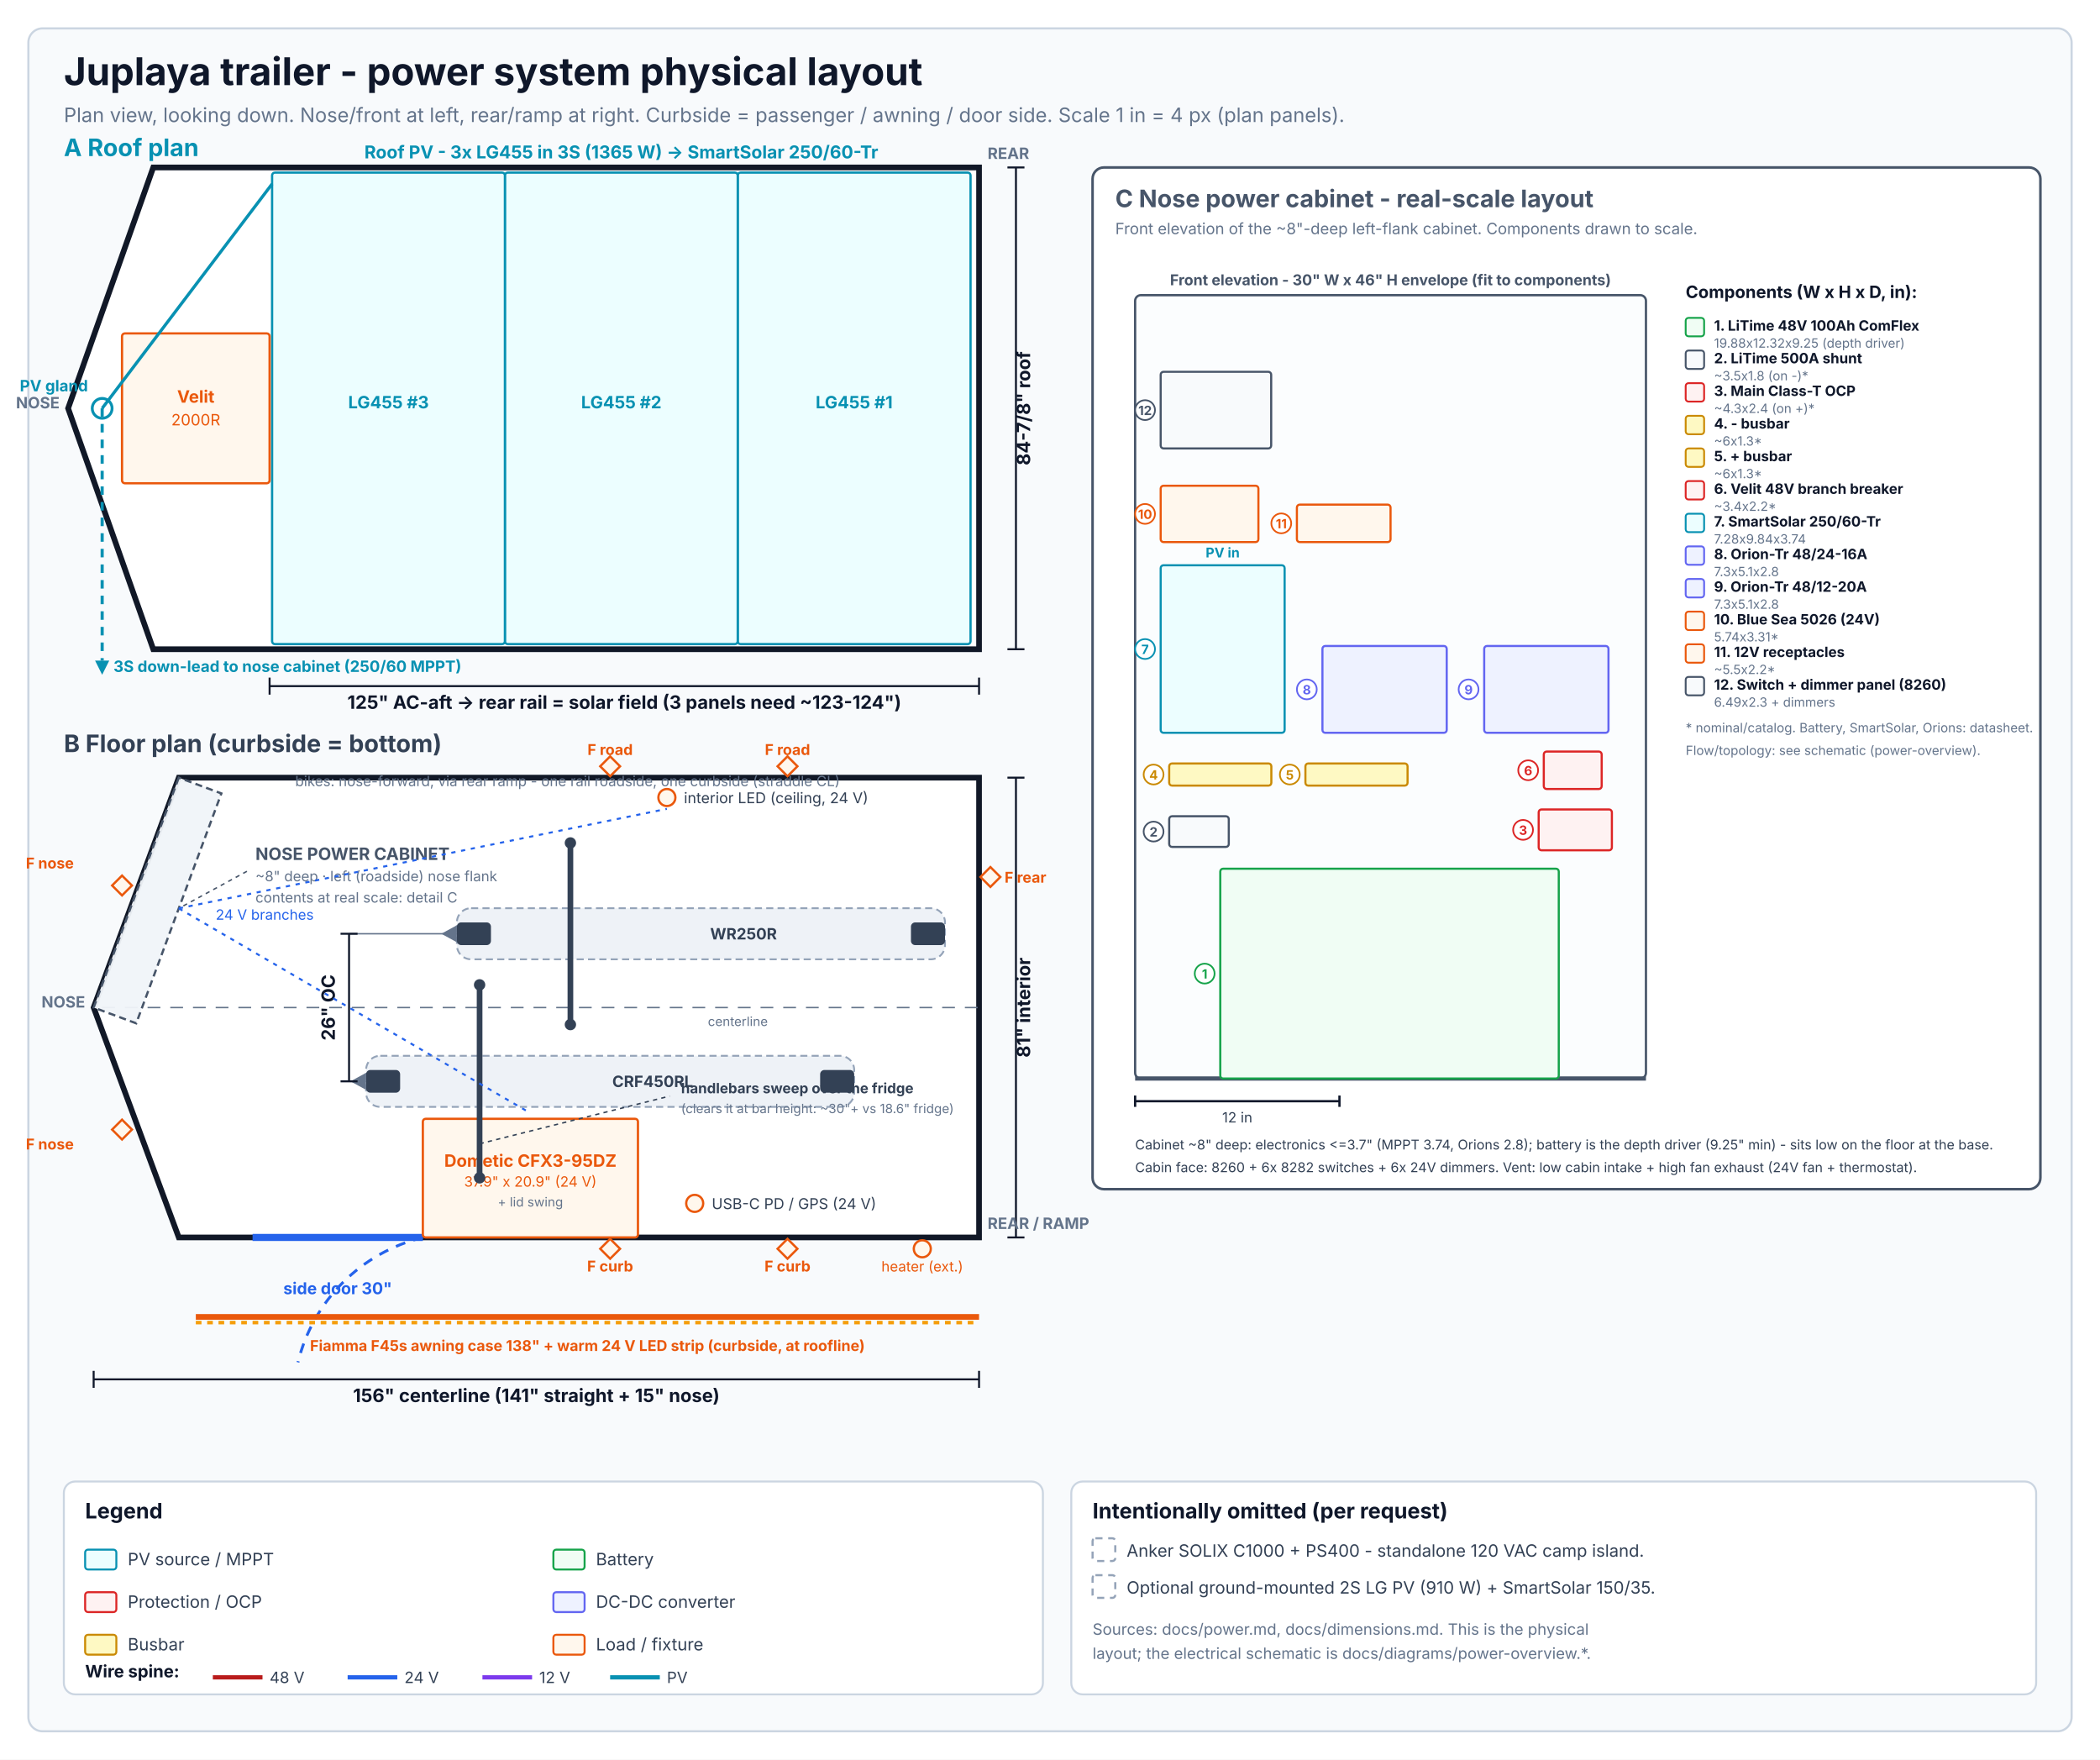
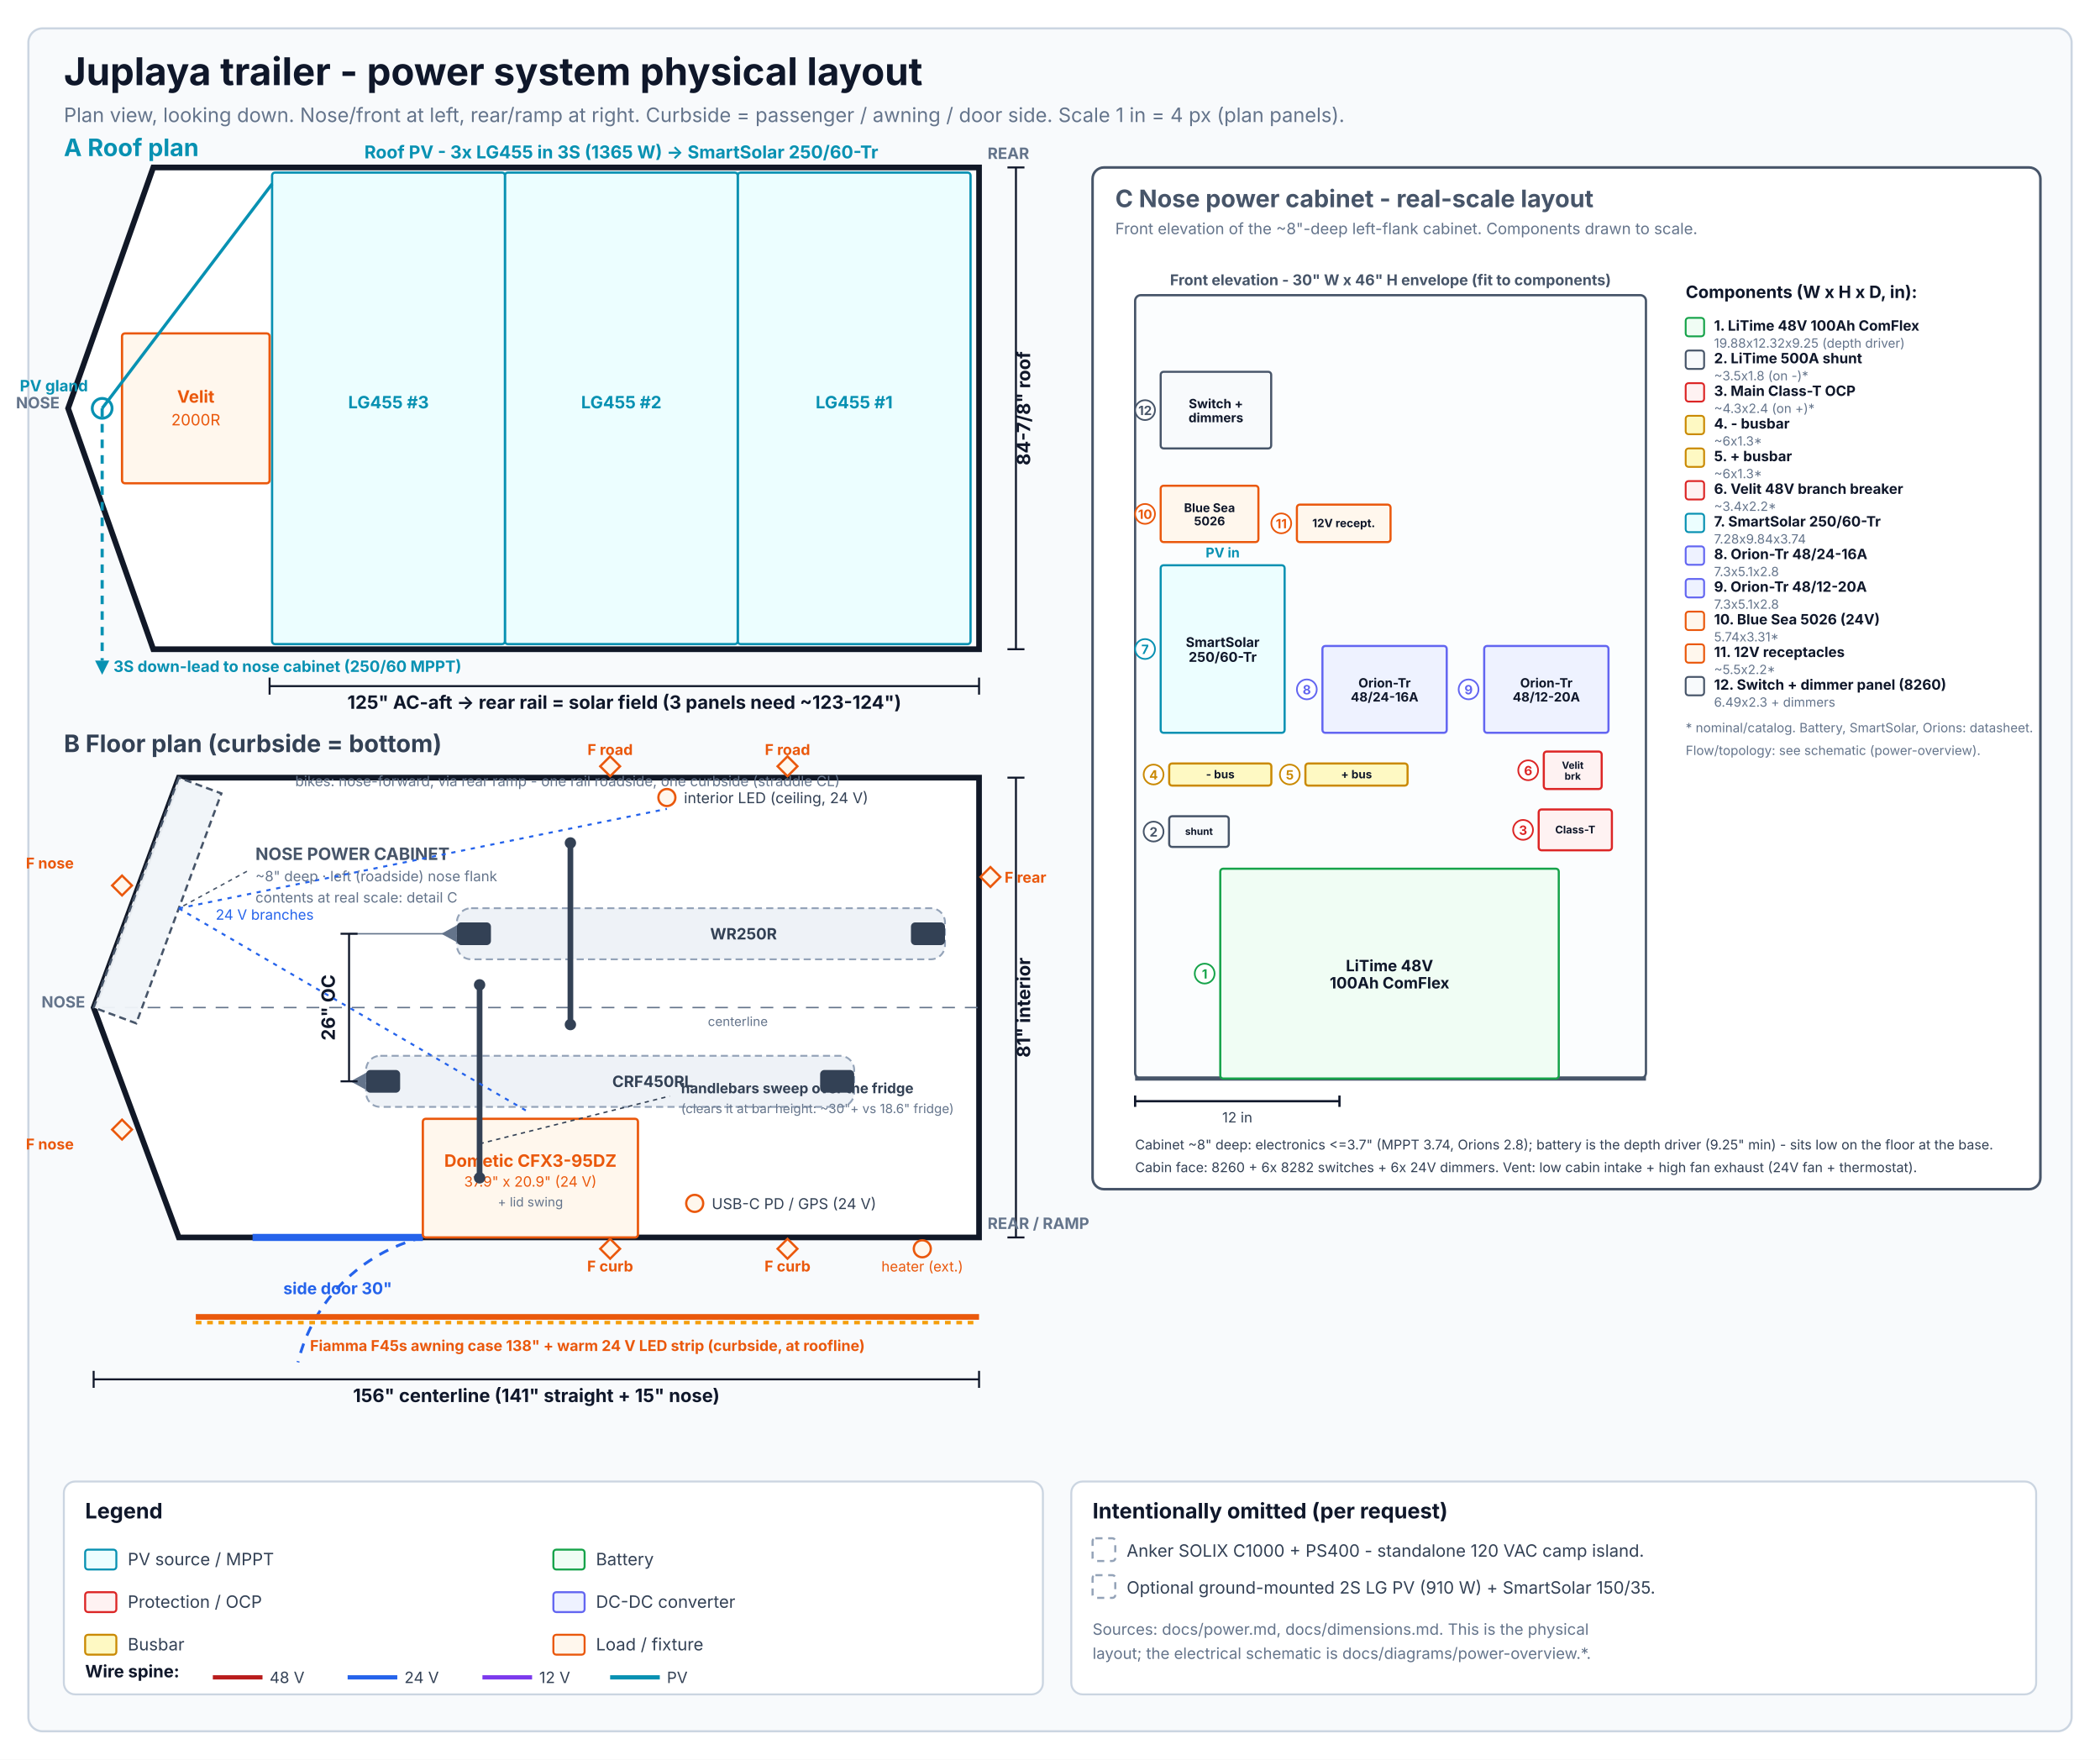
<svg xmlns="http://www.w3.org/2000/svg" width="1480" height="1240" viewBox="0 0 1480 1240">
  <rect x="0" y="0" width="1480" height="1240" rx="0" fill="#ffffff" stroke="none" stroke-width="1.5" />
  <rect x="20" y="20" width="1440" height="1200" rx="10" fill="#f8fafc" stroke="#cbd5e1" stroke-width="1.5" />
  <text x="45" y="60" font-family="system-ui, -apple-system, 'Segoe UI', sans-serif" font-size="27" font-weight="700" fill="#0f172a" text-anchor="start">Juplaya trailer - power system physical layout</text>
  <text x="45" y="86" font-family="system-ui, -apple-system, 'Segoe UI', sans-serif" font-size="14" font-weight="400" fill="#64748b" text-anchor="start">Plan view, looking down. Nose/front at left, rear/ramp at right. Curbside = passenger / awning / door side. Scale 1 in = 4 px (plan panels).</text>
  <text x="45" y="110" font-family="system-ui, -apple-system, 'Segoe UI', sans-serif" font-size="17" font-weight="700" fill="#0891b2" text-anchor="start">A  Roof plan</text>
  <polygon points="690,118 690,457.5 108.0,457.5 48.0,287.75 108.0,118" fill="#ffffff" stroke="#111827" stroke-width="4" />
  <rect x="519.92" y="121.61" width="164.08" height="332.28" rx="2" fill="#ecfeff" stroke="#0891b2" stroke-width="1.6" />
  <text x="601.96" y="287.75" font-family="system-ui, -apple-system, 'Segoe UI', sans-serif" font-size="12" font-weight="700" fill="#0891b2" text-anchor="middle">LG455 #1</text>
  <rect x="355.84" y="121.61" width="164.08" height="332.28" rx="2" fill="#ecfeff" stroke="#0891b2" stroke-width="1.6" />
  <text x="437.88" y="287.75" font-family="system-ui, -apple-system, 'Segoe UI', sans-serif" font-size="12" font-weight="700" fill="#0891b2" text-anchor="middle">LG455 #2</text>
  <rect x="191.76" y="121.61" width="164.08" height="332.28" rx="2" fill="#ecfeff" stroke="#0891b2" stroke-width="1.6" />
  <text x="273.8" y="287.75" font-family="system-ui, -apple-system, 'Segoe UI', sans-serif" font-size="12" font-weight="700" fill="#0891b2" text-anchor="middle">LG455 #3</text>
  <text x="437.88" y="111.61" font-family="system-ui, -apple-system, 'Segoe UI', sans-serif" font-size="12.5" font-weight="700" fill="#0891b2" text-anchor="middle">Roof PV - 3x LG455 in 3S (1365 W) -&gt; SmartSolar 250/60-Tr</text>
  <rect x="86" y="234.95" width="104" height="105.6" rx="2" fill="#fff7ed" stroke="#ea580c" stroke-width="1.6" />
  <text x="138.0" y="283.75" font-family="system-ui, -apple-system, 'Segoe UI', sans-serif" font-size="12" font-weight="700" fill="#ea580c" text-anchor="middle">Velit</text>
  <text x="138.0" y="299.75" font-family="system-ui, -apple-system, 'Segoe UI', sans-serif" font-size="11" font-weight="400" fill="#ea580c" text-anchor="middle">2000R</text>
  <line x1="190" y1="483.5" x2="690" y2="483.5" stroke="#0f172a" stroke-width="1.4" />
  <line x1="190" y1="477.5" x2="190" y2="489.5" stroke="#0f172a" stroke-width="1.4" />
  <line x1="690" y1="477.5" x2="690" y2="489.5" stroke="#0f172a" stroke-width="1.4" />
  <text x="440.0" y="499.5" font-family="system-ui, -apple-system, 'Segoe UI', sans-serif" font-size="13" font-weight="700" fill="#0f172a" text-anchor="middle">125" AC-aft -&gt; rear rail = solar field  (3 panels need ~123-124")</text>
  <line x1="716" y1="118" x2="716" y2="457.5" stroke="#0f172a" stroke-width="1.4" />
  <line x1="710" y1="118" x2="722" y2="118" stroke="#0f172a" stroke-width="1.4" />
  <line x1="710" y1="457.5" x2="722" y2="457.5" stroke="#0f172a" stroke-width="1.4" />
  <text x="726" y="287.75" font-family="system-ui, -apple-system, 'Segoe UI', sans-serif" font-size="13" font-weight="700" fill="#0f172a" text-anchor="middle" transform="rotate(-90 726 287.75)">84-7/8" roof</text>
  <circle cx="72" cy="287.75" r="7" fill="#ffffff" stroke="#0891b2" stroke-width="2" />
  <line x1="191.76" y1="129.61" x2="72" y2="287.75" stroke="#0891b2" stroke-width="2.2" />
  <text x="62" y="275.75" font-family="system-ui, -apple-system, 'Segoe UI', sans-serif" font-size="11" font-weight="700" fill="#0891b2" text-anchor="end">PV gland</text>
  <line x1="72" y1="287.75" x2="72" y2="465.5" stroke="#0891b2" stroke-width="2.2" stroke-dasharray="6 5" />
  <polygon points="67,465.5 77,465.5 72,475.5" fill="#0891b2" stroke="none" stroke-width="1.5" />
  <text x="80" y="473.5" font-family="system-ui, -apple-system, 'Segoe UI', sans-serif" font-size="11" font-weight="700" fill="#0891b2" text-anchor="start">3S down-lead to nose cabinet (250/60 MPPT)</text>
  <text x="42.0" y="287.75" font-family="system-ui, -apple-system, 'Segoe UI', sans-serif" font-size="11" font-weight="700" fill="#64748b" text-anchor="end">NOSE</text>
  <text x="696" y="112" font-family="system-ui, -apple-system, 'Segoe UI', sans-serif" font-size="11" font-weight="700" fill="#64748b" text-anchor="start">REAR</text>
  <text x="45" y="530" font-family="system-ui, -apple-system, 'Segoe UI', sans-serif" font-size="17" font-weight="700" fill="#334155" text-anchor="start">B  Floor plan  (curbside = bottom)</text>
  <polygon points="690,548 690,872 126,872 66,710.0 126,548" fill="#ffffff" stroke="#111827" stroke-width="4" />
  <line x1="72" y1="710.0" x2="690" y2="710.0" stroke="#64748b" stroke-width="1" stroke-dasharray="9 7" />
  <text x="520" y="723.0" font-family="system-ui, -apple-system, 'Segoe UI', sans-serif" font-size="9" font-weight="400" fill="#64748b" text-anchor="middle">centerline</text>
  <polygon points="126,548 66,710.0 96.008,721.114 156.008,559.114" fill="#f1f5f9" stroke="#475569" stroke-width="1.6" stroke-dasharray="5 3" fill-opacity="0.95" />
  <text x="180.008" y="606.0" font-family="system-ui, -apple-system, 'Segoe UI', sans-serif" font-size="12" font-weight="700" fill="#475569" text-anchor="start">NOSE POWER CABINET</text>
  <text x="180.008" y="621.0" font-family="system-ui, -apple-system, 'Segoe UI', sans-serif" font-size="10" font-weight="400" fill="#64748b" text-anchor="start">~8" deep · left (roadside) nose flank</text>
  <text x="180.008" y="636.0" font-family="system-ui, -apple-system, 'Segoe UI', sans-serif" font-size="10" font-weight="400" fill="#64748b" text-anchor="start">contents at real scale: detail C</text>
  <line x1="174.008" y1="614.0" x2="126.008" y2="640.114" stroke="#475569" stroke-width="1" stroke-dasharray="3 3" />
  <line x1="178" y1="872" x2="298" y2="872" stroke="#2563eb" stroke-width="5" />
  <path d="M 298 872 A 120 120 0 0 0 210 960" fill="none" stroke="#2563eb" stroke-width="2" stroke-dasharray="7 6" />
  <text x="238.0" y="912" font-family="system-ui, -apple-system, 'Segoe UI', sans-serif" font-size="11.5" font-weight="700" fill="#2563eb" text-anchor="middle">side door 30"</text>
  <rect x="298" y="788.4" width="151.6" height="83.6" rx="2" fill="#fff7ed" stroke="#ea580c" stroke-width="1.6" />
  <text x="373.8" y="822.2" font-family="system-ui, -apple-system, 'Segoe UI', sans-serif" font-size="12" font-weight="700" fill="#ea580c" text-anchor="middle">Dometic CFX3-95DZ</text>
  <text x="373.8" y="836.2" font-family="system-ui, -apple-system, 'Segoe UI', sans-serif" font-size="10" font-weight="400" fill="#ea580c" text-anchor="middle">37.9" x 20.9" (24 V)</text>
  <text x="373.8" y="850.2" font-family="system-ui, -apple-system, 'Segoe UI', sans-serif" font-size="9" font-weight="400" fill="#64748b" text-anchor="middle">+ lid swing</text>
  <rect x="322" y="640.0" width="344" height="36" rx="10" fill="#eef2f7" stroke="#94a3b8" stroke-width="1.3" stroke-dasharray="5 3" />
  <rect x="322" y="650.0" width="24" height="16" rx="3" fill="#334155" stroke="none" stroke-width="1.5" />
  <rect x="642" y="650.0" width="24" height="16" rx="3" fill="#334155" stroke="none" stroke-width="1.5" />
  <polygon points="311,658.0 322,652.0 322,664.0" fill="#64748b" stroke="none" stroke-width="1.5" />
  <line x1="402" y1="594.0" x2="402" y2="722.0" stroke="#334155" stroke-width="4" />
  <circle cx="402" cy="594.0" r="4" fill="#334155" />
  <circle cx="402" cy="722.0" r="4" fill="#334155" />
  <text x="524.0" y="662.0" font-family="system-ui, -apple-system, 'Segoe UI', sans-serif" font-size="11" font-weight="700" fill="#334155" text-anchor="middle">WR250R</text>
  <rect x="258" y="744.0" width="344" height="36" rx="10" fill="#eef2f7" stroke="#94a3b8" stroke-width="1.3" stroke-dasharray="5 3" />
  <rect x="258" y="754.0" width="24" height="16" rx="3" fill="#334155" stroke="none" stroke-width="1.5" />
  <rect x="578" y="754.0" width="24" height="16" rx="3" fill="#334155" stroke="none" stroke-width="1.5" />
  <polygon points="247,762.0 258,756.0 258,768.0" fill="#64748b" stroke="none" stroke-width="1.5" />
  <line x1="338" y1="694.0" x2="338" y2="830.0" stroke="#334155" stroke-width="4" />
  <circle cx="338" cy="694.0" r="4" fill="#334155" />
  <circle cx="338" cy="830.0" r="4" fill="#334155" />
  <text x="460.0" y="766.0" font-family="system-ui, -apple-system, 'Segoe UI', sans-serif" font-size="11" font-weight="700" fill="#334155" text-anchor="middle">CRF450RL</text>
  <line x1="322" y1="658.0" x2="246" y2="658.0" stroke="#64748b" stroke-width="1" />
  <line x1="258" y1="762.0" x2="246" y2="762.0" stroke="#64748b" stroke-width="1" />
  <line x1="246" y1="658.0" x2="246" y2="762.0" stroke="#0f172a" stroke-width="1.4" />
  <line x1="240" y1="658.0" x2="252" y2="658.0" stroke="#0f172a" stroke-width="1.4" />
  <line x1="240" y1="762.0" x2="252" y2="762.0" stroke="#0f172a" stroke-width="1.4" />
  <text x="236" y="710.0" font-family="system-ui, -apple-system, 'Segoe UI', sans-serif" font-size="13" font-weight="700" fill="#0f172a" text-anchor="middle" transform="rotate(-90 236 710.0)">26" OC</text>
  <text x="400" y="554" font-family="system-ui, -apple-system, 'Segoe UI', sans-serif" font-size="10" font-weight="400" fill="#64748b" text-anchor="middle">bikes: nose-forward, via rear ramp - one rail roadside, one curbside (straddle CL)</text>
  <line x1="338" y1="806.0" x2="472" y2="772.4" stroke="#334155" stroke-width="1" stroke-dasharray="3 3" />
  <text x="480" y="770.4" font-family="system-ui, -apple-system, 'Segoe UI', sans-serif" font-size="10" font-weight="700" fill="#334155" text-anchor="start">handlebars sweep over the fridge</text>
  <text x="480" y="784.4" font-family="system-ui, -apple-system, 'Segoe UI', sans-serif" font-size="9" font-weight="400" fill="#64748b" text-anchor="start">(clears it at bar height: ~30"+ vs 18.6" fridge)</text>
  <circle cx="489.6" cy="848" r="6" fill="#fff7ed" stroke="#ea580c" stroke-width="1.6" />
  <text x="501.6" y="852" font-family="system-ui, -apple-system, 'Segoe UI', sans-serif" font-size="10.5" font-weight="400" fill="#334155" text-anchor="start">USB-C PD / GPS (24 V)</text>
  <circle cx="470" cy="562" r="6" fill="#fff7ed" stroke="#ea580c" stroke-width="1.6" />
  <text x="482" y="566" font-family="system-ui, -apple-system, 'Segoe UI', sans-serif" font-size="10.5" font-weight="400" fill="#334155" text-anchor="start">interior LED (ceiling, 24 V)</text>
  <polygon points="430,873 437,880 430,887 423,880" fill="#fff7ed" stroke="#ea580c" stroke-width="1.6" />
  <text x="430" y="896" font-family="system-ui, -apple-system, 'Segoe UI', sans-serif" font-size="10.5" font-weight="700" fill="#ea580c" text-anchor="middle">F curb</text>
  <polygon points="555,873 562,880 555,887 548,880" fill="#fff7ed" stroke="#ea580c" stroke-width="1.6" />
  <text x="555" y="896" font-family="system-ui, -apple-system, 'Segoe UI', sans-serif" font-size="10.5" font-weight="700" fill="#ea580c" text-anchor="middle">F curb</text>
  <polygon points="430,533 437,540 430,547 423,540" fill="#fff7ed" stroke="#ea580c" stroke-width="1.6" />
  <text x="430" y="532" font-family="system-ui, -apple-system, 'Segoe UI', sans-serif" font-size="10.5" font-weight="700" fill="#ea580c" text-anchor="middle">F road</text>
  <polygon points="555,533 562,540 555,547 548,540" fill="#fff7ed" stroke="#ea580c" stroke-width="1.6" />
  <text x="555" y="532" font-family="system-ui, -apple-system, 'Segoe UI', sans-serif" font-size="10.5" font-weight="700" fill="#ea580c" text-anchor="middle">F road</text>
  <polygon points="86,617 93,624 86,631 79,624" fill="#fff7ed" stroke="#ea580c" stroke-width="1.6" />
  <text x="52" y="612" font-family="system-ui, -apple-system, 'Segoe UI', sans-serif" font-size="10.5" font-weight="700" fill="#ea580c" text-anchor="end">F nose</text>
  <polygon points="86,789 93,796 86,803 79,796" fill="#fff7ed" stroke="#ea580c" stroke-width="1.6" />
  <text x="52" y="810" font-family="system-ui, -apple-system, 'Segoe UI', sans-serif" font-size="10.5" font-weight="700" fill="#ea580c" text-anchor="end">F nose</text>
  <polygon points="698,611 705,618 698,625 691,618" fill="#fff7ed" stroke="#ea580c" stroke-width="1.6" />
  <text x="708" y="622" font-family="system-ui, -apple-system, 'Segoe UI', sans-serif" font-size="10.5" font-weight="700" fill="#ea580c" text-anchor="start">F rear</text>
  <line x1="138" y1="928" x2="690" y2="928" stroke="#ea580c" stroke-width="4" stroke-dasharray="2 0" />
  <line x1="138" y1="932" x2="690" y2="932" stroke="#f59e0b" stroke-width="2.5" stroke-dasharray="4 4" />
  <text x="414.0" y="952" font-family="system-ui, -apple-system, 'Segoe UI', sans-serif" font-size="10.5" font-weight="700" fill="#ea580c" text-anchor="middle">Fiamma F45s awning case 138" + warm 24 V LED strip (curbside, at roofline)</text>
  <circle cx="650" cy="880" r="6" fill="#fff7ed" stroke="#ea580c" stroke-width="1.6" />
  <text x="650" y="896" font-family="system-ui, -apple-system, 'Segoe UI', sans-serif" font-size="10" font-weight="400" fill="#ea580c" text-anchor="middle">heater (ext.)</text>
  <line x1="126.008" y1="640.114" x2="373.8" y2="784.4" stroke="#2563eb" stroke-width="1.4" stroke-dasharray="3 4" />
  <line x1="126.008" y1="640.114" x2="470" y2="570" stroke="#2563eb" stroke-width="1.4" stroke-dasharray="3 4" />
  <text x="152.008" y="648.114" font-family="system-ui, -apple-system, 'Segoe UI', sans-serif" font-size="10" font-weight="400" fill="#2563eb" text-anchor="start">24 V branches</text>
  <line x1="716" y1="548" x2="716" y2="872" stroke="#0f172a" stroke-width="1.4" />
  <line x1="710" y1="548" x2="722" y2="548" stroke="#0f172a" stroke-width="1.4" />
  <line x1="710" y1="872" x2="722" y2="872" stroke="#0f172a" stroke-width="1.4" />
  <text x="726" y="710.0" font-family="system-ui, -apple-system, 'Segoe UI', sans-serif" font-size="13" font-weight="700" fill="#0f172a" text-anchor="middle" transform="rotate(-90 726 710.0)">81" interior</text>
  <line x1="66" y1="972" x2="690" y2="972" stroke="#0f172a" stroke-width="1.4" />
  <line x1="66" y1="966" x2="66" y2="978" stroke="#0f172a" stroke-width="1.4" />
  <line x1="690" y1="966" x2="690" y2="978" stroke="#0f172a" stroke-width="1.4" />
  <text x="378.0" y="988" font-family="system-ui, -apple-system, 'Segoe UI', sans-serif" font-size="13" font-weight="700" fill="#0f172a" text-anchor="middle">156" centerline (141" straight + 15" nose)</text>
  <text x="60" y="710.0" font-family="system-ui, -apple-system, 'Segoe UI', sans-serif" font-size="11" font-weight="700" fill="#64748b" text-anchor="end">NOSE</text>
  <text x="696" y="866" font-family="system-ui, -apple-system, 'Segoe UI', sans-serif" font-size="11" font-weight="700" fill="#64748b" text-anchor="start">REAR / RAMP</text>
  <rect x="770" y="118" width="668" height="720" rx="8" fill="#ffffff" stroke="#475569" stroke-width="1.8" />
  <text x="786" y="146" font-family="system-ui, -apple-system, 'Segoe UI', sans-serif" font-size="17" font-weight="700" fill="#475569" text-anchor="start">C  Nose power cabinet - real-scale layout</text>
  <text x="786" y="165" font-family="system-ui, -apple-system, 'Segoe UI', sans-serif" font-size="11" font-weight="400" fill="#64748b" text-anchor="start">Front elevation of the ~8"-deep left-flank cabinet. Components drawn to scale.</text>
  <rect x="800" y="208" width="360" height="552" rx="4" fill="#fbfdfe" stroke="#475569" stroke-width="1.6" />
  <line x1="800" y1="760" x2="1160" y2="760" stroke="#475569" stroke-width="3" />
  <text x="980.0" y="201" font-family="system-ui, -apple-system, 'Segoe UI', sans-serif" font-size="10.5" font-weight="700" fill="#475569" text-anchor="middle">Front elevation - 30" W x 46" H envelope (fit to components)</text>
  <rect x="860.0" y="612.16" width="238.56" height="147.84" rx="2" fill="#f0fdf4" stroke="#16a34a" stroke-width="1.5" />
  <circle cx="849.0" cy="686.08" r="7" fill="#ffffff" stroke="#16a34a" stroke-width="1.2" />
  <text x="849.0" y="689.58" font-family="system-ui, -apple-system, 'Segoe UI', sans-serif" font-size="9" font-weight="700" fill="#16a34a" text-anchor="middle">1</text>
+   <text x="979.28" y="684.43" font-family="system-ui, -apple-system, 'Segoe UI', sans-serif" font-size="11" font-weight="700" fill="#0f172a" text-anchor="middle">LiTime 48V</text>
+   <text x="979.28" y="696.53" font-family="system-ui, -apple-system, 'Segoe UI', sans-serif" font-size="11" font-weight="700" fill="#0f172a" text-anchor="middle">100Ah ComFlex</text>
  <rect x="824.0" y="575.2" width="42.0" height="21.6" rx="2" fill="#f8fafc" stroke="#475569" stroke-width="1.5" />
  <circle cx="813.0" cy="586.0" r="7" fill="#ffffff" stroke="#475569" stroke-width="1.2" />
  <text x="813.0" y="589.5" font-family="system-ui, -apple-system, 'Segoe UI', sans-serif" font-size="9" font-weight="700" fill="#475569" text-anchor="middle">2</text>
+   <text x="845.0" y="588.333" font-family="system-ui, -apple-system, 'Segoe UI', sans-serif" font-size="7" font-weight="700" fill="#0f172a" text-anchor="middle">shunt</text>
  <rect x="1084.4" y="570.4" width="51.6" height="28.8" rx="2" fill="#fef2f2" stroke="#dc2626" stroke-width="1.5" />
  <circle cx="1073.4" cy="584.8" r="7" fill="#ffffff" stroke="#dc2626" stroke-width="1.2" />
  <text x="1073.4" y="588.3" font-family="system-ui, -apple-system, 'Segoe UI', sans-serif" font-size="9" font-weight="700" fill="#dc2626" text-anchor="middle">3</text>
+   <text x="1110.2" y="587.3" font-family="system-ui, -apple-system, 'Segoe UI', sans-serif" font-size="7.5" font-weight="700" fill="#0f172a" text-anchor="middle">Class-T</text>
  <rect x="824.0" y="538.0" width="72.0" height="15.6" rx="2" fill="#fef9c3" stroke="#ca8a04" stroke-width="1.5" />
  <circle cx="813.0" cy="545.8" r="7" fill="#ffffff" stroke="#ca8a04" stroke-width="1.2" />
  <text x="813.0" y="549.3" font-family="system-ui, -apple-system, 'Segoe UI', sans-serif" font-size="9" font-weight="700" fill="#ca8a04" text-anchor="middle">4</text>
+   <text x="860.0" y="548.467" font-family="system-ui, -apple-system, 'Segoe UI', sans-serif" font-size="8" font-weight="700" fill="#0f172a" text-anchor="middle">- bus</text>
  <rect x="920.0" y="538.0" width="72.0" height="15.6" rx="2" fill="#fef9c3" stroke="#ca8a04" stroke-width="1.5" />
  <circle cx="909.0" cy="545.8" r="7" fill="#ffffff" stroke="#ca8a04" stroke-width="1.2" />
  <text x="909.0" y="549.3" font-family="system-ui, -apple-system, 'Segoe UI', sans-serif" font-size="9" font-weight="700" fill="#ca8a04" text-anchor="middle">5</text>
+   <text x="956.0" y="548.467" font-family="system-ui, -apple-system, 'Segoe UI', sans-serif" font-size="8" font-weight="700" fill="#0f172a" text-anchor="middle">+ bus</text>
  <rect x="1088.0" y="529.6" width="40.8" height="26.4" rx="2" fill="#fef2f2" stroke="#dc2626" stroke-width="1.5" />
  <circle cx="1077.0" cy="542.8" r="7" fill="#ffffff" stroke="#dc2626" stroke-width="1.2" />
  <text x="1077.0" y="546.3" font-family="system-ui, -apple-system, 'Segoe UI', sans-serif" font-size="9" font-weight="700" fill="#dc2626" text-anchor="middle">6</text>
+   <text x="1108.4" y="541.75" font-family="system-ui, -apple-system, 'Segoe UI', sans-serif" font-size="7" font-weight="700" fill="#0f172a" text-anchor="middle">Velit</text>
+   <text x="1108.4" y="549.45" font-family="system-ui, -apple-system, 'Segoe UI', sans-serif" font-size="7" font-weight="700" fill="#0f172a" text-anchor="middle">brk</text>
  <rect x="818.0" y="398.32" width="87.36" height="118.08" rx="2" fill="#ecfeff" stroke="#0891b2" stroke-width="1.5" />
  <circle cx="807.0" cy="457.36" r="7" fill="#ffffff" stroke="#0891b2" stroke-width="1.2" />
  <text x="807.0" y="460.86" font-family="system-ui, -apple-system, 'Segoe UI', sans-serif" font-size="9" font-weight="700" fill="#0891b2" text-anchor="middle">7</text>
+   <text x="861.68" y="455.935" font-family="system-ui, -apple-system, 'Segoe UI', sans-serif" font-size="9.5" font-weight="700" fill="#0f172a" text-anchor="middle">SmartSolar</text>
+   <text x="861.68" y="466.385" font-family="system-ui, -apple-system, 'Segoe UI', sans-serif" font-size="9.5" font-weight="700" fill="#0f172a" text-anchor="middle">250/60-Tr</text>
  <rect x="932.0" y="455.2" width="87.6" height="61.2" rx="2" fill="#eef2ff" stroke="#6366f1" stroke-width="1.5" />
  <circle cx="921.0" cy="485.8" r="7" fill="#ffffff" stroke="#6366f1" stroke-width="1.2" />
  <text x="921.0" y="489.3" font-family="system-ui, -apple-system, 'Segoe UI', sans-serif" font-size="9" font-weight="700" fill="#6366f1" text-anchor="middle">8</text>
+   <text x="975.8" y="484.45" font-family="system-ui, -apple-system, 'Segoe UI', sans-serif" font-size="9" font-weight="700" fill="#0f172a" text-anchor="middle">Orion-Tr</text>
+   <text x="975.8" y="494.35" font-family="system-ui, -apple-system, 'Segoe UI', sans-serif" font-size="9" font-weight="700" fill="#0f172a" text-anchor="middle">48/24-16A</text>
  <rect x="1046.0" y="455.2" width="87.6" height="61.2" rx="2" fill="#eef2ff" stroke="#6366f1" stroke-width="1.5" />
  <circle cx="1035.0" cy="485.8" r="7" fill="#ffffff" stroke="#6366f1" stroke-width="1.2" />
  <text x="1035.0" y="489.3" font-family="system-ui, -apple-system, 'Segoe UI', sans-serif" font-size="9" font-weight="700" fill="#6366f1" text-anchor="middle">9</text>
+   <text x="1089.8" y="484.45" font-family="system-ui, -apple-system, 'Segoe UI', sans-serif" font-size="9" font-weight="700" fill="#0f172a" text-anchor="middle">Orion-Tr</text>
+   <text x="1089.8" y="494.35" font-family="system-ui, -apple-system, 'Segoe UI', sans-serif" font-size="9" font-weight="700" fill="#0f172a" text-anchor="middle">48/12-20A</text>
  <rect x="818.0" y="342.28" width="68.88" height="39.72" rx="2" fill="#fff7ed" stroke="#ea580c" stroke-width="1.5" />
  <circle cx="807.0" cy="362.14" r="7" fill="#ffffff" stroke="#ea580c" stroke-width="1.2" />
  <text x="807.0" y="365.64" font-family="system-ui, -apple-system, 'Segoe UI', sans-serif" font-size="9" font-weight="700" fill="#ea580c" text-anchor="middle">10</text>
+   <text x="852.44" y="360.865" font-family="system-ui, -apple-system, 'Segoe UI', sans-serif" font-size="8.5" font-weight="700" fill="#0f172a" text-anchor="middle">Blue Sea</text>
+   <text x="852.44" y="370.215" font-family="system-ui, -apple-system, 'Segoe UI', sans-serif" font-size="8.5" font-weight="700" fill="#0f172a" text-anchor="middle">5026</text>
  <rect x="914.0" y="355.6" width="66.0" height="26.4" rx="2" fill="#fff7ed" stroke="#ea580c" stroke-width="1.5" />
  <circle cx="903.0" cy="368.8" r="7" fill="#ffffff" stroke="#ea580c" stroke-width="1.2" />
  <text x="903.0" y="372.3" font-family="system-ui, -apple-system, 'Segoe UI', sans-serif" font-size="9" font-weight="700" fill="#ea580c" text-anchor="middle">11</text>
+   <text x="947.0" y="371.467" font-family="system-ui, -apple-system, 'Segoe UI', sans-serif" font-size="8" font-weight="700" fill="#0f172a" text-anchor="middle">12V recept.</text>
  <rect x="818.0" y="262.0" width="77.88" height="54.0" rx="2" fill="#f8fafc" stroke="#475569" stroke-width="1.5" />
  <circle cx="807.0" cy="289.0" r="7" fill="#ffffff" stroke="#475569" stroke-width="1.2" />
  <text x="807.0" y="292.5" font-family="system-ui, -apple-system, 'Segoe UI', sans-serif" font-size="9" font-weight="700" fill="#475569" text-anchor="middle">12</text>
+   <text x="856.94" y="287.65" font-family="system-ui, -apple-system, 'Segoe UI', sans-serif" font-size="9" font-weight="700" fill="#0f172a" text-anchor="middle">Switch +</text>
+   <text x="856.94" y="297.55" font-family="system-ui, -apple-system, 'Segoe UI', sans-serif" font-size="9" font-weight="700" fill="#0f172a" text-anchor="middle">dimmers</text>
  <text x="861.68" y="392.8" font-family="system-ui, -apple-system, 'Segoe UI', sans-serif" font-size="9.5" font-weight="700" fill="#0891b2" text-anchor="middle">PV in</text>
  <line x1="800" y1="776" x2="944" y2="776" stroke="#0f172a" stroke-width="1.6" />
  <line x1="800" y1="772" x2="800" y2="780" stroke="#0f172a" stroke-width="1.6" />
  <line x1="944" y1="772" x2="944" y2="780" stroke="#0f172a" stroke-width="1.6" />
  <text x="872" y="791" font-family="system-ui, -apple-system, 'Segoe UI', sans-serif" font-size="10" font-weight="400" fill="#334155" text-anchor="middle">12 in</text>
  <text x="800" y="810" font-family="system-ui, -apple-system, 'Segoe UI', sans-serif" font-size="9.5" font-weight="400" fill="#334155" text-anchor="start">Cabinet ~8" deep: electronics &lt;=3.7" (MPPT 3.74, Orions 2.8); battery is the depth driver (9.25" min) - sits low on the floor at the base.</text>
  <text x="800" y="826" font-family="system-ui, -apple-system, 'Segoe UI', sans-serif" font-size="9.5" font-weight="400" fill="#334155" text-anchor="start">Cabin face: 8260 + 6x 8282 switches + 6x 24V dimmers. Vent: low cabin intake + high fan exhaust (24V fan + thermostat).</text>
  <text x="1188" y="210" font-family="system-ui, -apple-system, 'Segoe UI', sans-serif" font-size="12" font-weight="700" fill="#0f172a" text-anchor="start">Components  (W x H x D, in):</text>
  <rect x="1188" y="224" width="13" height="13" rx="2" fill="#f0fdf4" stroke="#16a34a" stroke-width="1.3" />
  <text x="1208" y="233" font-family="system-ui, -apple-system, 'Segoe UI', sans-serif" font-size="10" font-weight="700" fill="#0f172a" text-anchor="start">1. LiTime 48V 100Ah ComFlex</text>
  <text x="1208" y="245" font-family="system-ui, -apple-system, 'Segoe UI', sans-serif" font-size="9" font-weight="400" fill="#64748b" text-anchor="start">19.88x12.32x9.25  (depth driver)</text>
  <rect x="1188" y="247" width="13" height="13" rx="2" fill="#f8fafc" stroke="#475569" stroke-width="1.3" />
  <text x="1208" y="256" font-family="system-ui, -apple-system, 'Segoe UI', sans-serif" font-size="10" font-weight="700" fill="#0f172a" text-anchor="start">2. LiTime 500A shunt</text>
  <text x="1208" y="268" font-family="system-ui, -apple-system, 'Segoe UI', sans-serif" font-size="9" font-weight="400" fill="#64748b" text-anchor="start">~3.5x1.8  (on -)*</text>
  <rect x="1188" y="270" width="13" height="13" rx="2" fill="#fef2f2" stroke="#dc2626" stroke-width="1.3" />
  <text x="1208" y="279" font-family="system-ui, -apple-system, 'Segoe UI', sans-serif" font-size="10" font-weight="700" fill="#0f172a" text-anchor="start">3. Main Class-T OCP</text>
  <text x="1208" y="291" font-family="system-ui, -apple-system, 'Segoe UI', sans-serif" font-size="9" font-weight="400" fill="#64748b" text-anchor="start">~4.3x2.4  (on +)*</text>
  <rect x="1188" y="293" width="13" height="13" rx="2" fill="#fef9c3" stroke="#ca8a04" stroke-width="1.3" />
  <text x="1208" y="302" font-family="system-ui, -apple-system, 'Segoe UI', sans-serif" font-size="10" font-weight="700" fill="#0f172a" text-anchor="start">4. - busbar</text>
  <text x="1208" y="314" font-family="system-ui, -apple-system, 'Segoe UI', sans-serif" font-size="9" font-weight="400" fill="#64748b" text-anchor="start">~6x1.3*</text>
  <rect x="1188" y="316" width="13" height="13" rx="2" fill="#fef9c3" stroke="#ca8a04" stroke-width="1.3" />
  <text x="1208" y="325" font-family="system-ui, -apple-system, 'Segoe UI', sans-serif" font-size="10" font-weight="700" fill="#0f172a" text-anchor="start">5. + busbar</text>
  <text x="1208" y="337" font-family="system-ui, -apple-system, 'Segoe UI', sans-serif" font-size="9" font-weight="400" fill="#64748b" text-anchor="start">~6x1.3*</text>
  <rect x="1188" y="339" width="13" height="13" rx="2" fill="#fef2f2" stroke="#dc2626" stroke-width="1.3" />
  <text x="1208" y="348" font-family="system-ui, -apple-system, 'Segoe UI', sans-serif" font-size="10" font-weight="700" fill="#0f172a" text-anchor="start">6. Velit 48V branch breaker</text>
  <text x="1208" y="360" font-family="system-ui, -apple-system, 'Segoe UI', sans-serif" font-size="9" font-weight="400" fill="#64748b" text-anchor="start">~3.4x2.2*</text>
  <rect x="1188" y="362" width="13" height="13" rx="2" fill="#ecfeff" stroke="#0891b2" stroke-width="1.3" />
  <text x="1208" y="371" font-family="system-ui, -apple-system, 'Segoe UI', sans-serif" font-size="10" font-weight="700" fill="#0f172a" text-anchor="start">7. SmartSolar 250/60-Tr</text>
  <text x="1208" y="383" font-family="system-ui, -apple-system, 'Segoe UI', sans-serif" font-size="9" font-weight="400" fill="#64748b" text-anchor="start">7.28x9.84x3.74</text>
  <rect x="1188" y="385" width="13" height="13" rx="2" fill="#eef2ff" stroke="#6366f1" stroke-width="1.3" />
  <text x="1208" y="394" font-family="system-ui, -apple-system, 'Segoe UI', sans-serif" font-size="10" font-weight="700" fill="#0f172a" text-anchor="start">8. Orion-Tr 48/24-16A</text>
  <text x="1208" y="406" font-family="system-ui, -apple-system, 'Segoe UI', sans-serif" font-size="9" font-weight="400" fill="#64748b" text-anchor="start">7.3x5.1x2.8</text>
  <rect x="1188" y="408" width="13" height="13" rx="2" fill="#eef2ff" stroke="#6366f1" stroke-width="1.3" />
  <text x="1208" y="417" font-family="system-ui, -apple-system, 'Segoe UI', sans-serif" font-size="10" font-weight="700" fill="#0f172a" text-anchor="start">9. Orion-Tr 48/12-20A</text>
  <text x="1208" y="429" font-family="system-ui, -apple-system, 'Segoe UI', sans-serif" font-size="9" font-weight="400" fill="#64748b" text-anchor="start">7.3x5.1x2.8</text>
  <rect x="1188" y="431" width="13" height="13" rx="2" fill="#fff7ed" stroke="#ea580c" stroke-width="1.3" />
  <text x="1208" y="440" font-family="system-ui, -apple-system, 'Segoe UI', sans-serif" font-size="10" font-weight="700" fill="#0f172a" text-anchor="start">10. Blue Sea 5026 (24V)</text>
  <text x="1208" y="452" font-family="system-ui, -apple-system, 'Segoe UI', sans-serif" font-size="9" font-weight="400" fill="#64748b" text-anchor="start">5.74x3.31*</text>
  <rect x="1188" y="454" width="13" height="13" rx="2" fill="#fff7ed" stroke="#ea580c" stroke-width="1.3" />
  <text x="1208" y="463" font-family="system-ui, -apple-system, 'Segoe UI', sans-serif" font-size="10" font-weight="700" fill="#0f172a" text-anchor="start">11. 12V receptacles</text>
  <text x="1208" y="475" font-family="system-ui, -apple-system, 'Segoe UI', sans-serif" font-size="9" font-weight="400" fill="#64748b" text-anchor="start">~5.5x2.2*</text>
  <rect x="1188" y="477" width="13" height="13" rx="2" fill="#f8fafc" stroke="#475569" stroke-width="1.3" />
  <text x="1208" y="486" font-family="system-ui, -apple-system, 'Segoe UI', sans-serif" font-size="10" font-weight="700" fill="#0f172a" text-anchor="start">12. Switch + dimmer panel (8260)</text>
  <text x="1208" y="498" font-family="system-ui, -apple-system, 'Segoe UI', sans-serif" font-size="9" font-weight="400" fill="#64748b" text-anchor="start">6.49x2.3 + dimmers</text>
  <text x="1188" y="516" font-family="system-ui, -apple-system, 'Segoe UI', sans-serif" font-size="9" font-weight="400" fill="#64748b" text-anchor="start">* nominal/catalog. Battery, SmartSolar, Orions: datasheet.</text>
  <text x="1188" y="532" font-family="system-ui, -apple-system, 'Segoe UI', sans-serif" font-size="9" font-weight="400" fill="#64748b" text-anchor="start">Flow/topology: see schematic (power-overview).</text>
  <rect x="45" y="1044" width="690" height="150" rx="8" fill="#ffffff" stroke="#cbd5e1" stroke-width="1.4" />
  <text x="60" y="1070" font-family="system-ui, -apple-system, 'Segoe UI', sans-serif" font-size="15" font-weight="700" fill="#0f172a" text-anchor="start">Legend</text>
  <rect x="60" y="1092" width="22" height="14" rx="2" fill="#ecfeff" stroke="#0891b2" stroke-width="1.4" />
  <text x="90" y="1103" font-family="system-ui, -apple-system, 'Segoe UI', sans-serif" font-size="12" font-weight="400" fill="#334155" text-anchor="start">PV source / MPPT</text>
  <rect x="390" y="1092" width="22" height="14" rx="2" fill="#f0fdf4" stroke="#16a34a" stroke-width="1.4" />
  <text x="420" y="1103" font-family="system-ui, -apple-system, 'Segoe UI', sans-serif" font-size="12" font-weight="400" fill="#334155" text-anchor="start">Battery</text>
  <rect x="60" y="1122" width="22" height="14" rx="2" fill="#fef2f2" stroke="#dc2626" stroke-width="1.4" />
  <text x="90" y="1133" font-family="system-ui, -apple-system, 'Segoe UI', sans-serif" font-size="12" font-weight="400" fill="#334155" text-anchor="start">Protection / OCP</text>
  <rect x="390" y="1122" width="22" height="14" rx="2" fill="#eef2ff" stroke="#6366f1" stroke-width="1.4" />
  <text x="420" y="1133" font-family="system-ui, -apple-system, 'Segoe UI', sans-serif" font-size="12" font-weight="400" fill="#334155" text-anchor="start">DC-DC converter</text>
  <rect x="60" y="1152" width="22" height="14" rx="2" fill="#fef9c3" stroke="#ca8a04" stroke-width="1.4" />
  <text x="90" y="1163" font-family="system-ui, -apple-system, 'Segoe UI', sans-serif" font-size="12" font-weight="400" fill="#334155" text-anchor="start">Busbar</text>
  <rect x="390" y="1152" width="22" height="14" rx="2" fill="#fff7ed" stroke="#ea580c" stroke-width="1.4" />
  <text x="420" y="1163" font-family="system-ui, -apple-system, 'Segoe UI', sans-serif" font-size="12" font-weight="400" fill="#334155" text-anchor="start">Load / fixture</text>
  <text x="60" y="1182" font-family="system-ui, -apple-system, 'Segoe UI', sans-serif" font-size="12" font-weight="700" fill="#0f172a" text-anchor="start">Wire spine:</text>
  <line x1="150" y1="1182" x2="185" y2="1182" stroke="#b91c1c" stroke-width="3" />
  <text x="190" y="1186" font-family="system-ui, -apple-system, 'Segoe UI', sans-serif" font-size="11" font-weight="400" fill="#334155" text-anchor="start">48 V</text>
  <line x1="245" y1="1182" x2="280" y2="1182" stroke="#2563eb" stroke-width="3" />
  <text x="285" y="1186" font-family="system-ui, -apple-system, 'Segoe UI', sans-serif" font-size="11" font-weight="400" fill="#334155" text-anchor="start">24 V</text>
  <line x1="340" y1="1182" x2="375" y2="1182" stroke="#7c3aed" stroke-width="3" />
  <text x="380" y="1186" font-family="system-ui, -apple-system, 'Segoe UI', sans-serif" font-size="11" font-weight="400" fill="#334155" text-anchor="start">12 V</text>
  <line x1="430" y1="1182" x2="465" y2="1182" stroke="#0891b2" stroke-width="3" />
  <text x="470" y="1186" font-family="system-ui, -apple-system, 'Segoe UI', sans-serif" font-size="11" font-weight="400" fill="#334155" text-anchor="start">PV</text>
  <rect x="755" y="1044" width="680" height="150" rx="8" fill="#ffffff" stroke="#cbd5e1" stroke-width="1.4" />
  <text x="770" y="1070" font-family="system-ui, -apple-system, 'Segoe UI', sans-serif" font-size="15" font-weight="700" fill="#0f172a" text-anchor="start">Intentionally omitted (per request)</text>
  <rect x="770" y="1084" width="16" height="16" rx="2" fill="#ffffff" stroke="#94a3b8" stroke-width="1.5" stroke-dasharray="5 4" />
  <text x="794" y="1097" font-family="system-ui, -apple-system, 'Segoe UI', sans-serif" font-size="12" font-weight="400" fill="#334155" text-anchor="start">Anker SOLIX C1000 + PS400 - standalone 120 VAC camp island.</text>
  <rect x="770" y="1110" width="16" height="16" rx="2" fill="#ffffff" stroke="#94a3b8" stroke-width="1.5" stroke-dasharray="5 4" />
  <text x="794" y="1123" font-family="system-ui, -apple-system, 'Segoe UI', sans-serif" font-size="12" font-weight="400" fill="#334155" text-anchor="start">Optional ground-mounted 2S LG PV (910 W) + SmartSolar 150/35.</text>
  <text x="770" y="1152" font-family="system-ui, -apple-system, 'Segoe UI', sans-serif" font-size="11" font-weight="400" fill="#64748b" text-anchor="start">Sources: docs/power.md, docs/dimensions.md. This is the physical</text>
  <text x="770" y="1169" font-family="system-ui, -apple-system, 'Segoe UI', sans-serif" font-size="11" font-weight="400" fill="#64748b" text-anchor="start">layout; the electrical schematic is docs/diagrams/power-overview.*.</text>
</svg>
